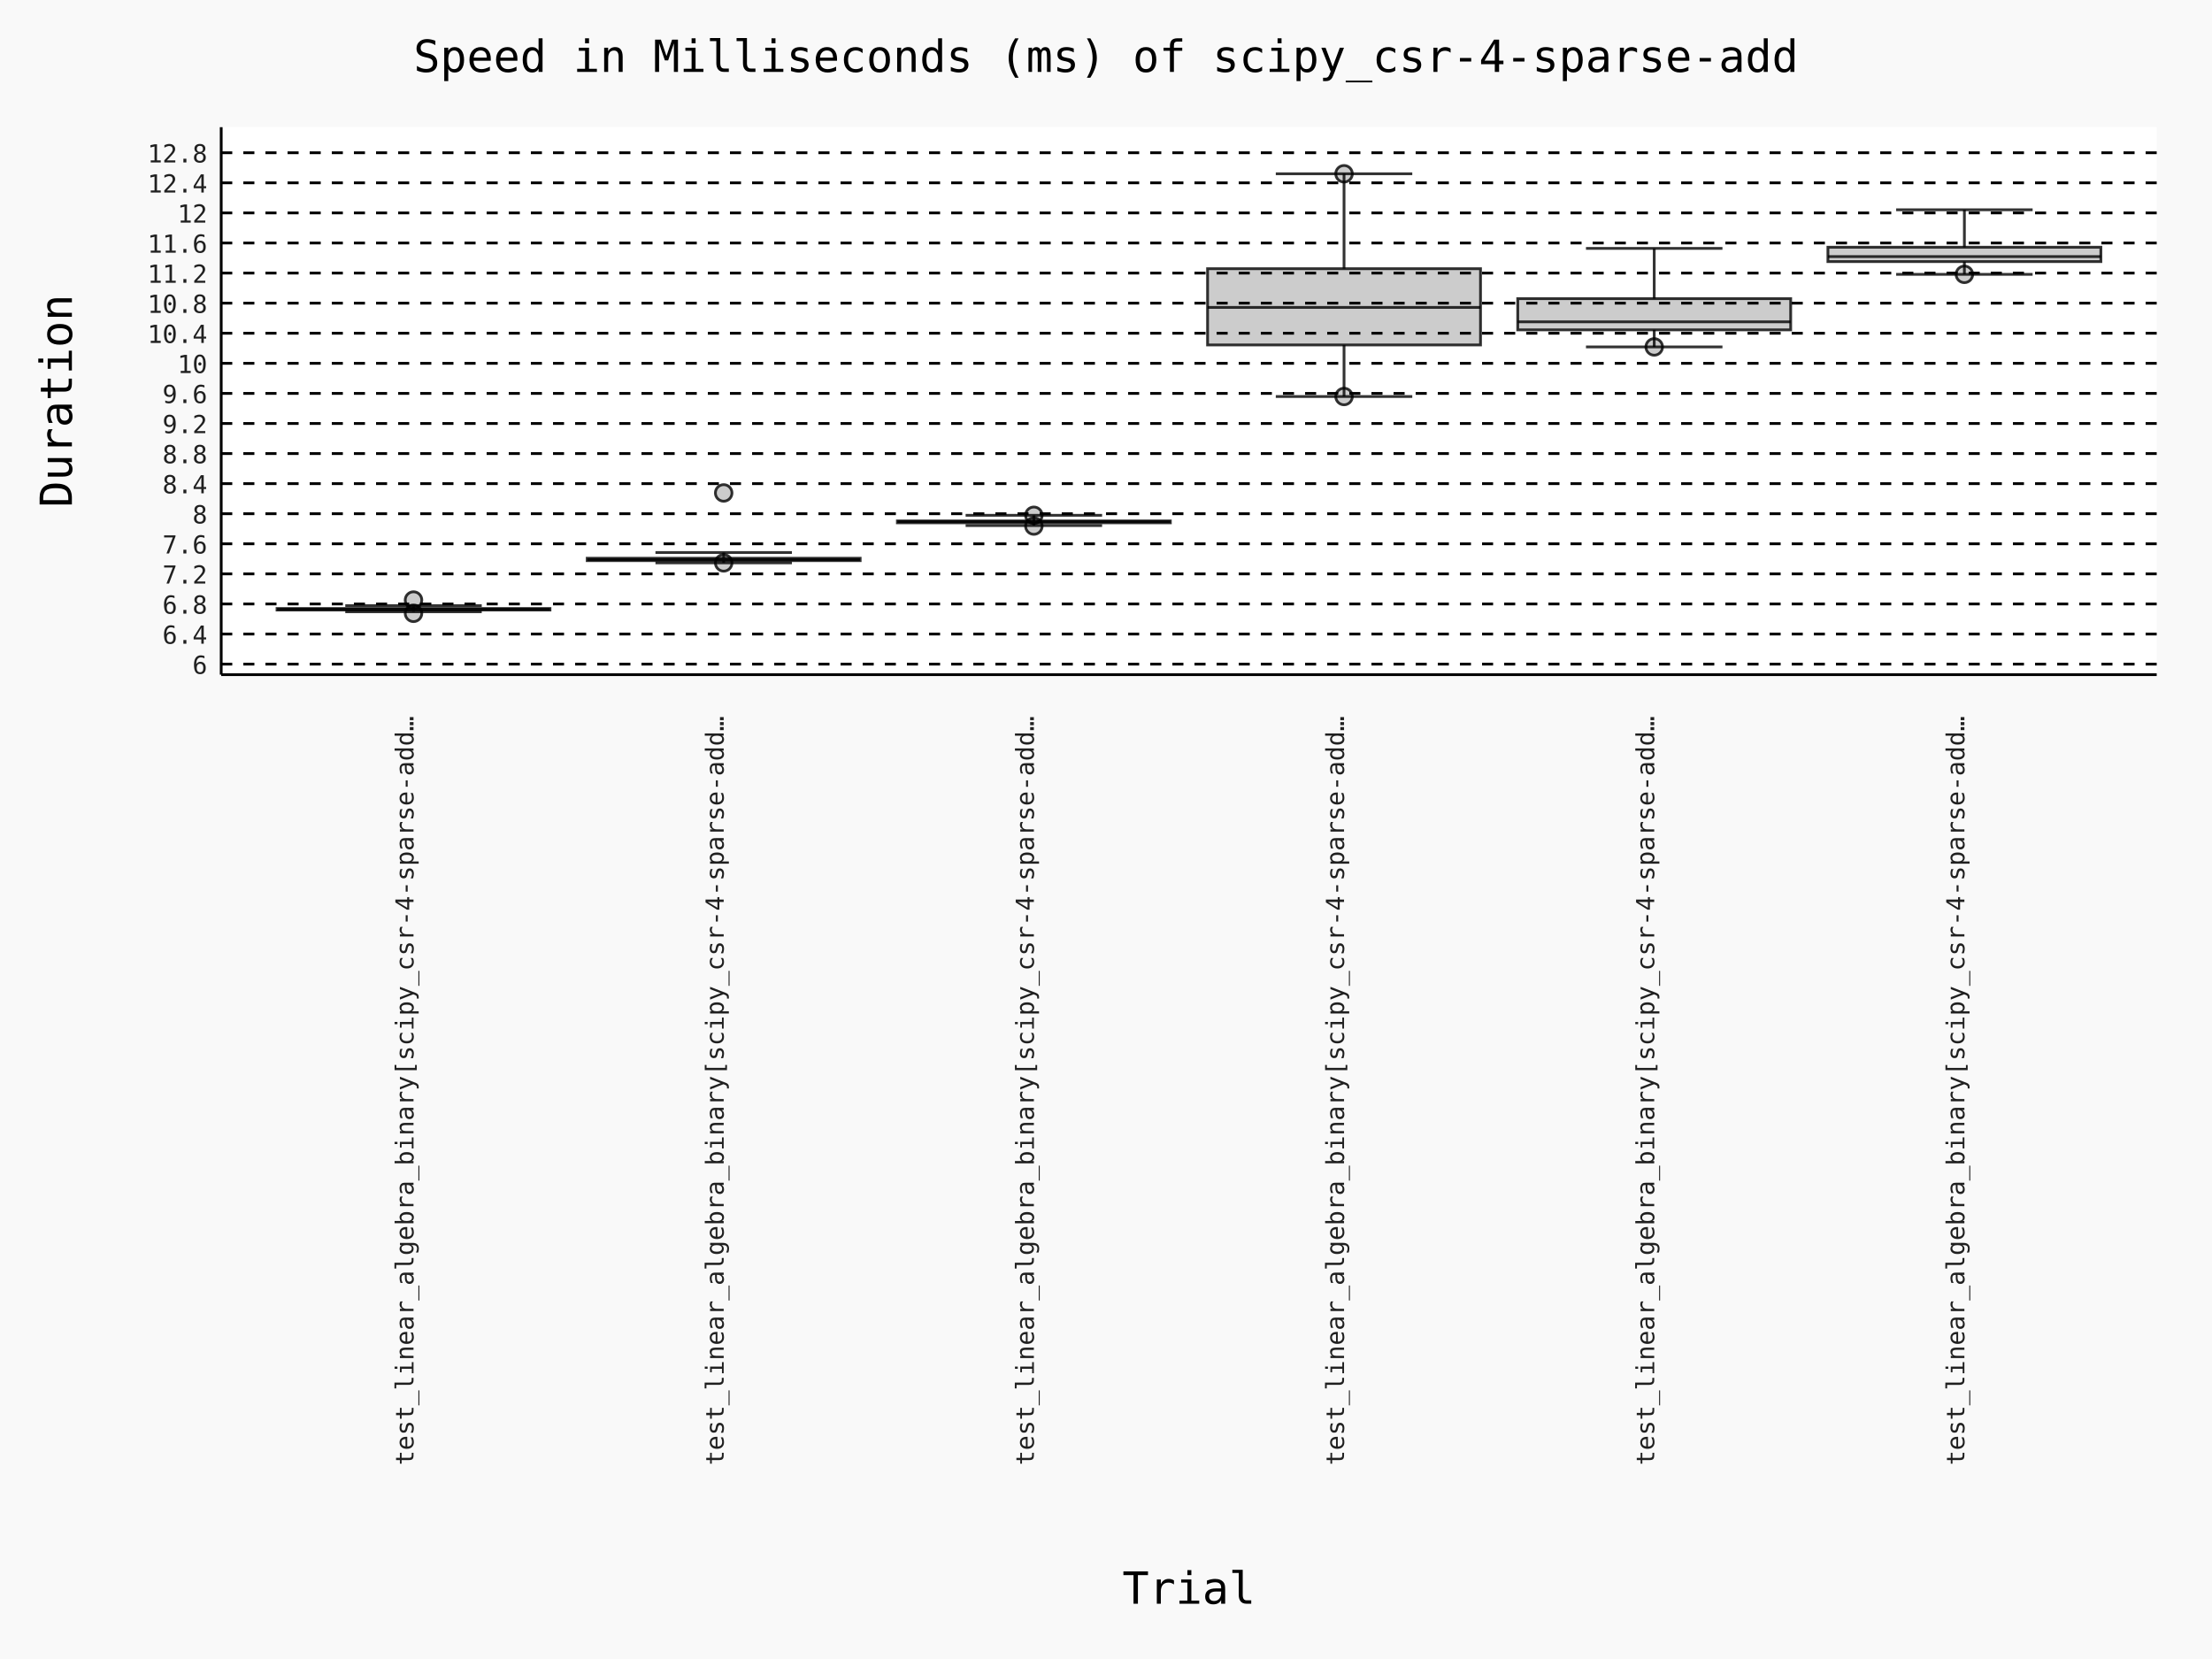
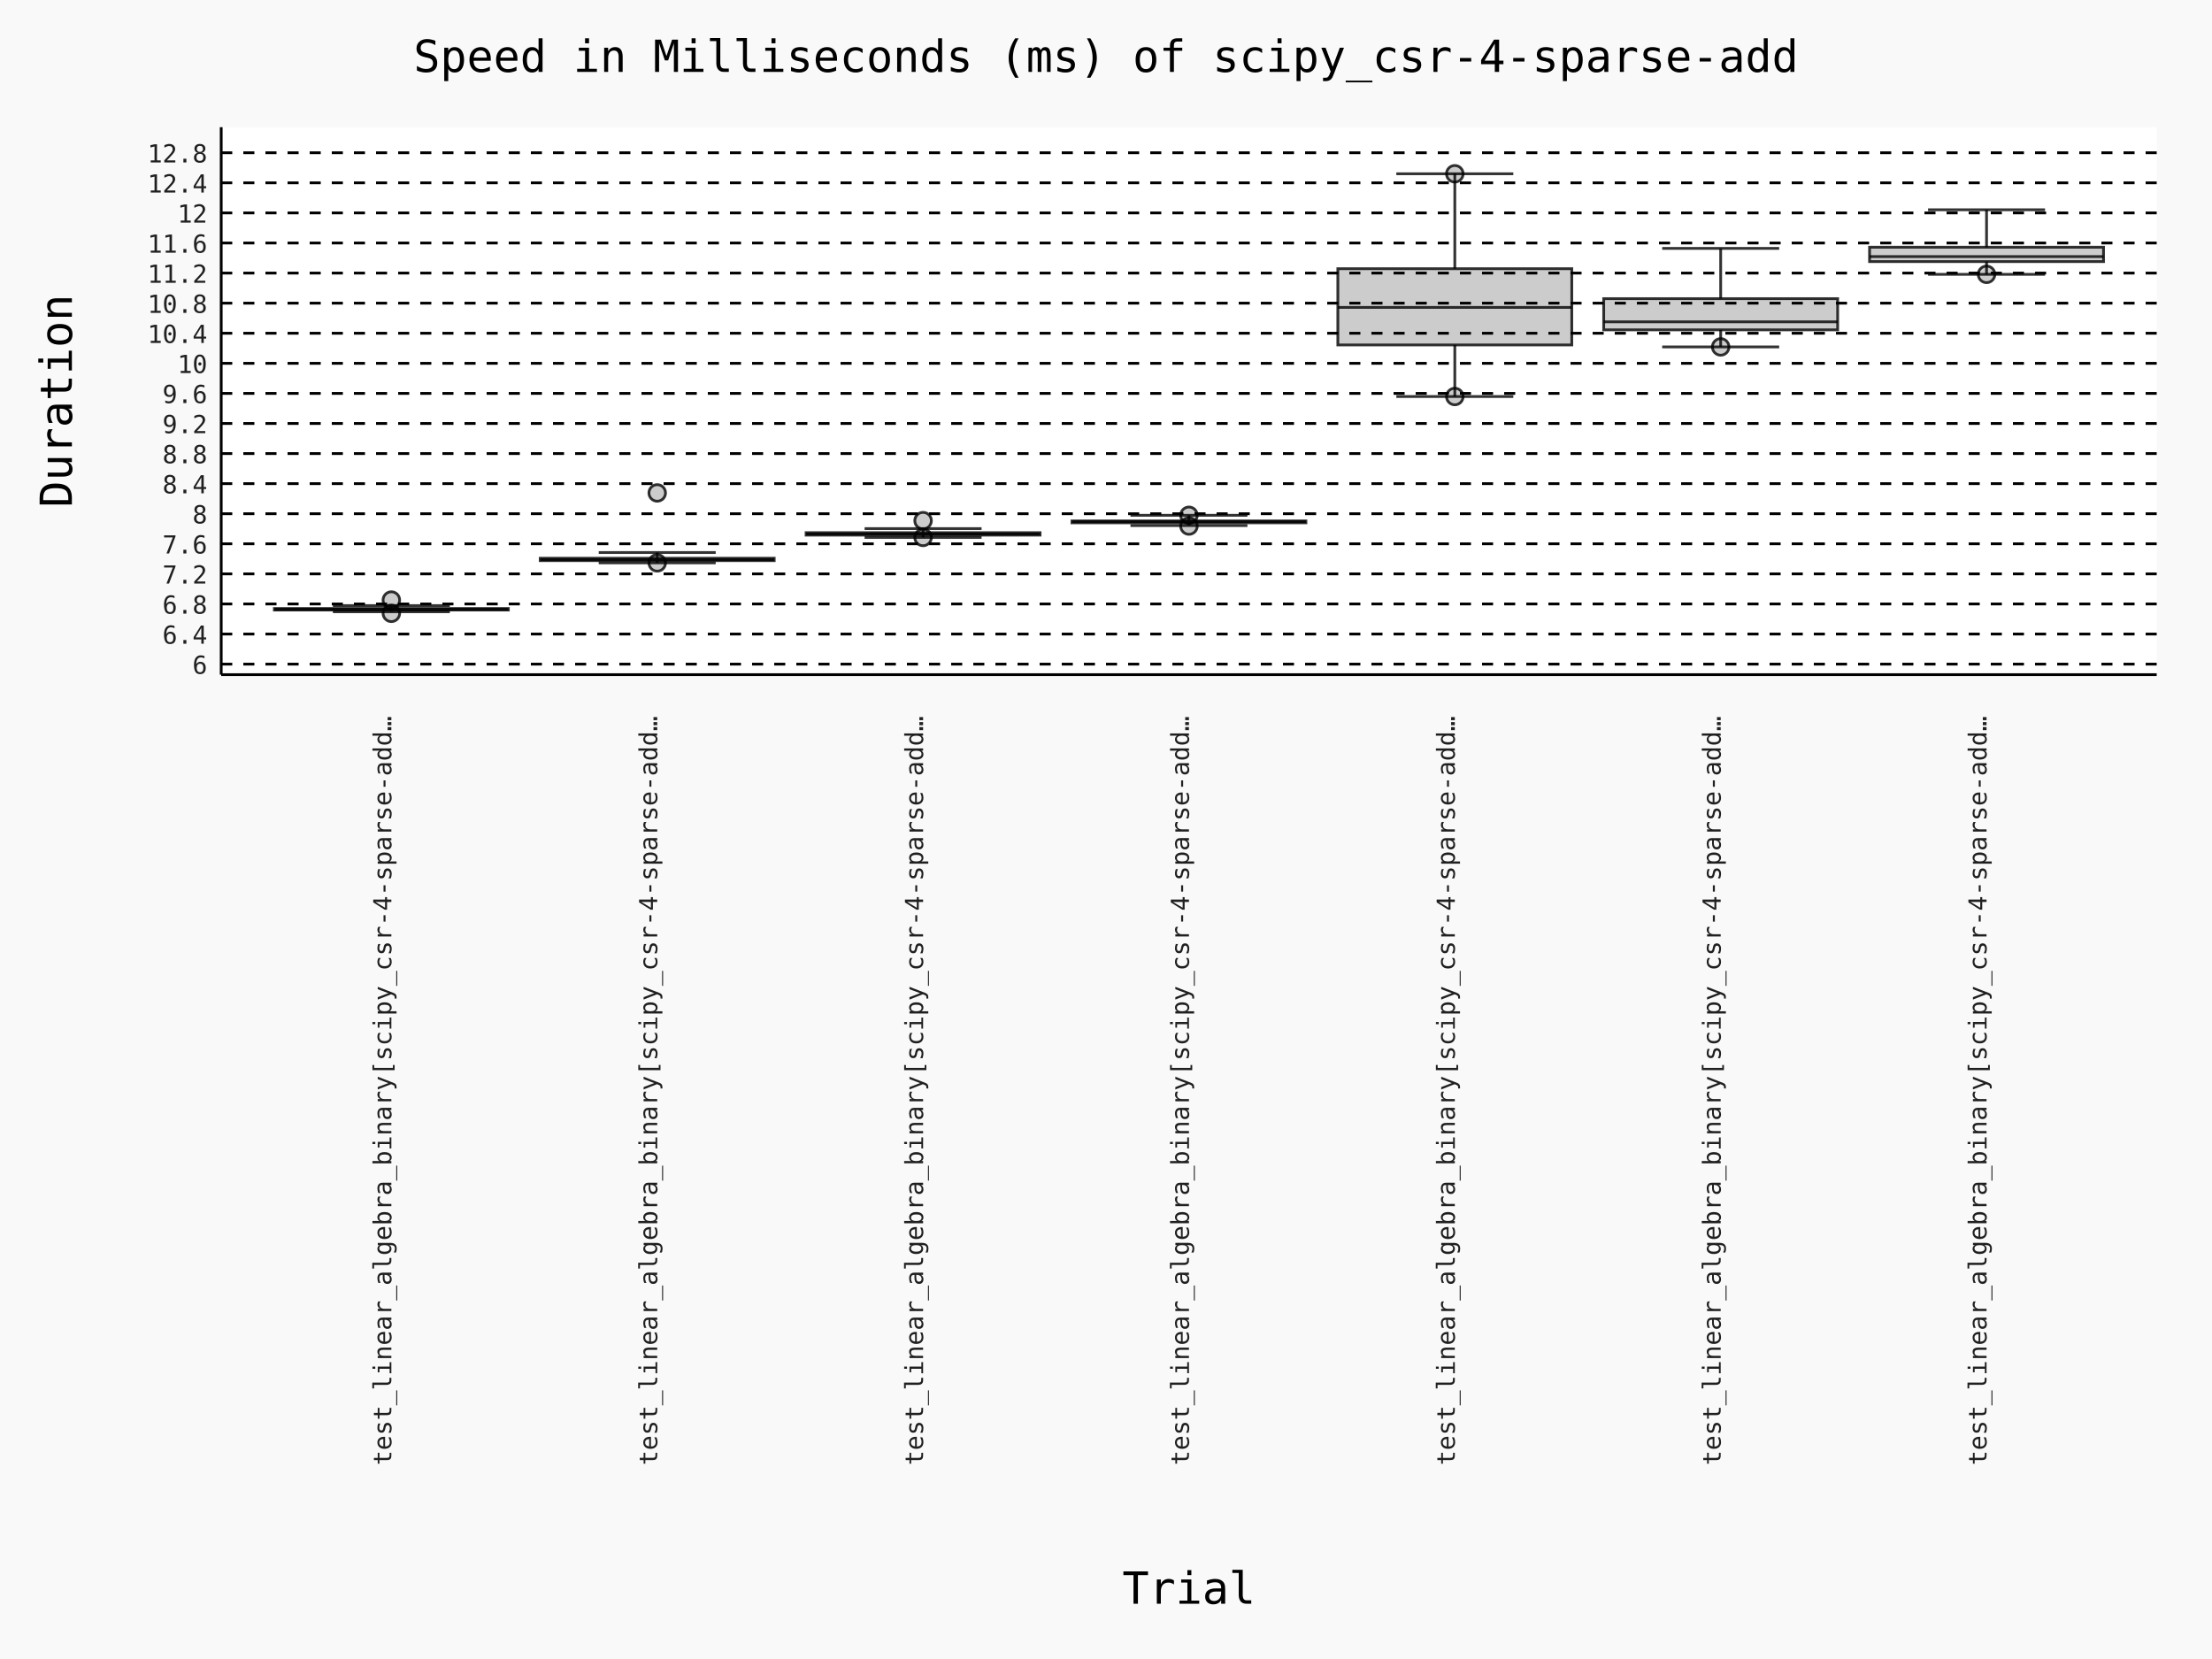
- <svg xmlns="http://www.w3.org/2000/svg" id="chart-46a3e289-b3c2-4d91-8b27-6cdac605e0e9" class="pygal-chart" viewBox="0 0 800 600">
+ <svg xmlns="http://www.w3.org/2000/svg" id="chart-4a79a6f3-2145-4760-8a5a-4d62ba31e090" class="pygal-chart" viewBox="0 0 800 600">
  <defs>
-     <style type="text/css">#chart-46a3e289-b3c2-4d91-8b27-6cdac605e0e9{-webkit-user-select:none;-webkit-font-smoothing:antialiased;font-family:Consolas,"Deja Vu Sans Mono","Bitstream Vera Sans Mono","Courier New",monospace}#chart-46a3e289-b3c2-4d91-8b27-6cdac605e0e9 .title{font-family:Consolas,"Deja Vu Sans Mono","Bitstream Vera Sans Mono","Courier New",monospace;font-size:16px}#chart-46a3e289-b3c2-4d91-8b27-6cdac605e0e9 .legends .legend text{font-family:Consolas,"Deja Vu Sans Mono","Bitstream Vera Sans Mono","Courier New",monospace;font-size:14px}#chart-46a3e289-b3c2-4d91-8b27-6cdac605e0e9 .axis text{font-family:Consolas,"Deja Vu Sans Mono","Bitstream Vera Sans Mono","Courier New",monospace;font-size:10px}#chart-46a3e289-b3c2-4d91-8b27-6cdac605e0e9 .axis text.major{font-family:Consolas,"Deja Vu Sans Mono","Bitstream Vera Sans Mono","Courier New",monospace;font-size:10px}#chart-46a3e289-b3c2-4d91-8b27-6cdac605e0e9 .text-overlay text.value{font-family:Consolas,"Deja Vu Sans Mono","Bitstream Vera Sans Mono","Courier New",monospace;font-size:16px}#chart-46a3e289-b3c2-4d91-8b27-6cdac605e0e9 .text-overlay text.label{font-family:Consolas,"Deja Vu Sans Mono","Bitstream Vera Sans Mono","Courier New",monospace;font-size:10px}#chart-46a3e289-b3c2-4d91-8b27-6cdac605e0e9 .tooltip{font-family:Consolas,"Deja Vu Sans Mono","Bitstream Vera Sans Mono","Courier New",monospace;font-size:14px}#chart-46a3e289-b3c2-4d91-8b27-6cdac605e0e9 text.no_data{font-family:Consolas,"Deja Vu Sans Mono","Bitstream Vera Sans Mono","Courier New",monospace;font-size:64px}
- #chart-46a3e289-b3c2-4d91-8b27-6cdac605e0e9{background-color:rgba(249,249,249,1)}#chart-46a3e289-b3c2-4d91-8b27-6cdac605e0e9 path,#chart-46a3e289-b3c2-4d91-8b27-6cdac605e0e9 line,#chart-46a3e289-b3c2-4d91-8b27-6cdac605e0e9 rect,#chart-46a3e289-b3c2-4d91-8b27-6cdac605e0e9 circle{-webkit-transition:150ms;-moz-transition:150ms;transition:150ms}#chart-46a3e289-b3c2-4d91-8b27-6cdac605e0e9 .graph &gt; .background{fill:rgba(249,249,249,1)}#chart-46a3e289-b3c2-4d91-8b27-6cdac605e0e9 .plot &gt; .background{fill:rgba(255,255,255,1)}#chart-46a3e289-b3c2-4d91-8b27-6cdac605e0e9 .graph{fill:rgba(0,0,0,.87)}#chart-46a3e289-b3c2-4d91-8b27-6cdac605e0e9 text.no_data{fill:rgba(0,0,0,1)}#chart-46a3e289-b3c2-4d91-8b27-6cdac605e0e9 .title{fill:rgba(0,0,0,1)}#chart-46a3e289-b3c2-4d91-8b27-6cdac605e0e9 .legends .legend text{fill:rgba(0,0,0,.87)}#chart-46a3e289-b3c2-4d91-8b27-6cdac605e0e9 .legends .legend:hover text{fill:rgba(0,0,0,1)}#chart-46a3e289-b3c2-4d91-8b27-6cdac605e0e9 .axis .line{stroke:rgba(0,0,0,1)}#chart-46a3e289-b3c2-4d91-8b27-6cdac605e0e9 .axis .guide.line{stroke:rgba(0,0,0,.54)}#chart-46a3e289-b3c2-4d91-8b27-6cdac605e0e9 .axis .major.line{stroke:rgba(0,0,0,.87)}#chart-46a3e289-b3c2-4d91-8b27-6cdac605e0e9 .axis text.major{fill:rgba(0,0,0,1)}#chart-46a3e289-b3c2-4d91-8b27-6cdac605e0e9 .axis.y .guides:hover .guide.line,#chart-46a3e289-b3c2-4d91-8b27-6cdac605e0e9 .line-graph .axis.x .guides:hover .guide.line,#chart-46a3e289-b3c2-4d91-8b27-6cdac605e0e9 .stackedline-graph .axis.x .guides:hover .guide.line,#chart-46a3e289-b3c2-4d91-8b27-6cdac605e0e9 .xy-graph .axis.x .guides:hover .guide.line{stroke:rgba(0,0,0,1)}#chart-46a3e289-b3c2-4d91-8b27-6cdac605e0e9 .axis .guides:hover text{fill:rgba(0,0,0,1)}#chart-46a3e289-b3c2-4d91-8b27-6cdac605e0e9 .reactive{fill-opacity:.7;stroke-opacity:.8;stroke-width:1}#chart-46a3e289-b3c2-4d91-8b27-6cdac605e0e9 .ci{stroke:rgba(0,0,0,.87)}#chart-46a3e289-b3c2-4d91-8b27-6cdac605e0e9 .reactive.active,#chart-46a3e289-b3c2-4d91-8b27-6cdac605e0e9 .active .reactive{fill-opacity:.8;stroke-opacity:.9;stroke-width:4}#chart-46a3e289-b3c2-4d91-8b27-6cdac605e0e9 .ci .reactive.active{stroke-width:1.5}#chart-46a3e289-b3c2-4d91-8b27-6cdac605e0e9 .series text{fill:rgba(0,0,0,1)}#chart-46a3e289-b3c2-4d91-8b27-6cdac605e0e9 .tooltip rect{fill:rgba(255,255,255,1);stroke:rgba(0,0,0,1);-webkit-transition:opacity 150ms;-moz-transition:opacity 150ms;transition:opacity 150ms}#chart-46a3e289-b3c2-4d91-8b27-6cdac605e0e9 .tooltip .label{fill:rgba(0,0,0,.87)}#chart-46a3e289-b3c2-4d91-8b27-6cdac605e0e9 .tooltip .label{fill:rgba(0,0,0,.87)}#chart-46a3e289-b3c2-4d91-8b27-6cdac605e0e9 .tooltip .legend{font-size:.8em;fill:rgba(0,0,0,.54)}#chart-46a3e289-b3c2-4d91-8b27-6cdac605e0e9 .tooltip .x_label{font-size:.6em;fill:rgba(0,0,0,1)}#chart-46a3e289-b3c2-4d91-8b27-6cdac605e0e9 .tooltip .xlink{font-size:.5em;text-decoration:underline}#chart-46a3e289-b3c2-4d91-8b27-6cdac605e0e9 .tooltip .value{font-size:1.5em}#chart-46a3e289-b3c2-4d91-8b27-6cdac605e0e9 .bound{font-size:.5em}#chart-46a3e289-b3c2-4d91-8b27-6cdac605e0e9 .max-value{font-size:.75em;fill:rgba(0,0,0,.54)}#chart-46a3e289-b3c2-4d91-8b27-6cdac605e0e9 .map-element{fill:rgba(255,255,255,1);stroke:rgba(0,0,0,.54) !important}#chart-46a3e289-b3c2-4d91-8b27-6cdac605e0e9 .map-element .reactive{fill-opacity:inherit;stroke-opacity:inherit}#chart-46a3e289-b3c2-4d91-8b27-6cdac605e0e9 .color-0,#chart-46a3e289-b3c2-4d91-8b27-6cdac605e0e9 .color-0 a:visited{stroke:#000000;fill:#000000}#chart-46a3e289-b3c2-4d91-8b27-6cdac605e0e9 .color-1,#chart-46a3e289-b3c2-4d91-8b27-6cdac605e0e9 .color-1 a:visited{stroke:#000000;fill:#000000}#chart-46a3e289-b3c2-4d91-8b27-6cdac605e0e9 .color-2,#chart-46a3e289-b3c2-4d91-8b27-6cdac605e0e9 .color-2 a:visited{stroke:#000000;fill:#000000}#chart-46a3e289-b3c2-4d91-8b27-6cdac605e0e9 .color-3,#chart-46a3e289-b3c2-4d91-8b27-6cdac605e0e9 .color-3 a:visited{stroke:#000000;fill:#000000}#chart-46a3e289-b3c2-4d91-8b27-6cdac605e0e9 .color-4,#chart-46a3e289-b3c2-4d91-8b27-6cdac605e0e9 .color-4 a:visited{stroke:#000000;fill:#000000}#chart-46a3e289-b3c2-4d91-8b27-6cdac605e0e9 .color-5,#chart-46a3e289-b3c2-4d91-8b27-6cdac605e0e9 .color-5 a:visited{stroke:#000000;fill:#000000}#chart-46a3e289-b3c2-4d91-8b27-6cdac605e0e9 .text-overlay .color-0 text{fill:white}#chart-46a3e289-b3c2-4d91-8b27-6cdac605e0e9 .text-overlay .color-1 text{fill:white}#chart-46a3e289-b3c2-4d91-8b27-6cdac605e0e9 .text-overlay .color-2 text{fill:white}#chart-46a3e289-b3c2-4d91-8b27-6cdac605e0e9 .text-overlay .color-3 text{fill:white}#chart-46a3e289-b3c2-4d91-8b27-6cdac605e0e9 .text-overlay .color-4 text{fill:white}#chart-46a3e289-b3c2-4d91-8b27-6cdac605e0e9 .text-overlay .color-5 text{fill:white}
- #chart-46a3e289-b3c2-4d91-8b27-6cdac605e0e9 text.no_data{text-anchor:middle}#chart-46a3e289-b3c2-4d91-8b27-6cdac605e0e9 .guide.line{fill:none}#chart-46a3e289-b3c2-4d91-8b27-6cdac605e0e9 .centered{text-anchor:middle}#chart-46a3e289-b3c2-4d91-8b27-6cdac605e0e9 .title{text-anchor:middle}#chart-46a3e289-b3c2-4d91-8b27-6cdac605e0e9 .legends .legend text{fill-opacity:1}#chart-46a3e289-b3c2-4d91-8b27-6cdac605e0e9 .axis.x text{text-anchor:middle}#chart-46a3e289-b3c2-4d91-8b27-6cdac605e0e9 .axis.x:not(.web) text[transform]{text-anchor:start}#chart-46a3e289-b3c2-4d91-8b27-6cdac605e0e9 .axis.x:not(.web) text[transform].backwards{text-anchor:end}#chart-46a3e289-b3c2-4d91-8b27-6cdac605e0e9 .axis.y text{text-anchor:end}#chart-46a3e289-b3c2-4d91-8b27-6cdac605e0e9 .axis.y text[transform].backwards{text-anchor:start}#chart-46a3e289-b3c2-4d91-8b27-6cdac605e0e9 .axis.y2 text{text-anchor:start}#chart-46a3e289-b3c2-4d91-8b27-6cdac605e0e9 .axis.y2 text[transform].backwards{text-anchor:end}#chart-46a3e289-b3c2-4d91-8b27-6cdac605e0e9 .axis .guide.line{stroke-dasharray:4,4;stroke:black}#chart-46a3e289-b3c2-4d91-8b27-6cdac605e0e9 .axis .major.guide.line{stroke-dasharray:6,6;stroke:black}#chart-46a3e289-b3c2-4d91-8b27-6cdac605e0e9 .horizontal .axis.y .guide.line,#chart-46a3e289-b3c2-4d91-8b27-6cdac605e0e9 .horizontal .axis.y2 .guide.line,#chart-46a3e289-b3c2-4d91-8b27-6cdac605e0e9 .vertical .axis.x .guide.line{opacity:0}#chart-46a3e289-b3c2-4d91-8b27-6cdac605e0e9 .horizontal .axis.always_show .guide.line,#chart-46a3e289-b3c2-4d91-8b27-6cdac605e0e9 .vertical .axis.always_show .guide.line{opacity:1 !important}#chart-46a3e289-b3c2-4d91-8b27-6cdac605e0e9 .axis.y .guides:hover .guide.line,#chart-46a3e289-b3c2-4d91-8b27-6cdac605e0e9 .axis.y2 .guides:hover .guide.line,#chart-46a3e289-b3c2-4d91-8b27-6cdac605e0e9 .axis.x .guides:hover .guide.line{opacity:1}#chart-46a3e289-b3c2-4d91-8b27-6cdac605e0e9 .axis .guides:hover text{opacity:1}#chart-46a3e289-b3c2-4d91-8b27-6cdac605e0e9 .nofill{fill:none}#chart-46a3e289-b3c2-4d91-8b27-6cdac605e0e9 .subtle-fill{fill-opacity:.2}#chart-46a3e289-b3c2-4d91-8b27-6cdac605e0e9 .dot{stroke-width:1px;fill-opacity:1;stroke-opacity:1}#chart-46a3e289-b3c2-4d91-8b27-6cdac605e0e9 .dot.active{stroke-width:5px}#chart-46a3e289-b3c2-4d91-8b27-6cdac605e0e9 .dot.negative{fill:transparent}#chart-46a3e289-b3c2-4d91-8b27-6cdac605e0e9 text,#chart-46a3e289-b3c2-4d91-8b27-6cdac605e0e9 tspan{stroke:none !important}#chart-46a3e289-b3c2-4d91-8b27-6cdac605e0e9 .series text.active{opacity:1}#chart-46a3e289-b3c2-4d91-8b27-6cdac605e0e9 .tooltip rect{fill-opacity:.95;stroke-width:.5}#chart-46a3e289-b3c2-4d91-8b27-6cdac605e0e9 .tooltip text{fill-opacity:1}#chart-46a3e289-b3c2-4d91-8b27-6cdac605e0e9 .showable{visibility:hidden}#chart-46a3e289-b3c2-4d91-8b27-6cdac605e0e9 .showable.shown{visibility:visible}#chart-46a3e289-b3c2-4d91-8b27-6cdac605e0e9 .gauge-background{fill:rgba(229,229,229,1);stroke:none}#chart-46a3e289-b3c2-4d91-8b27-6cdac605e0e9 .bg-lines{stroke:rgba(249,249,249,1);stroke-width:2px}
+     <style type="text/css">#chart-4a79a6f3-2145-4760-8a5a-4d62ba31e090{-webkit-user-select:none;-webkit-font-smoothing:antialiased;font-family:Consolas,"Deja Vu Sans Mono","Bitstream Vera Sans Mono","Courier New",monospace}#chart-4a79a6f3-2145-4760-8a5a-4d62ba31e090 .title{font-family:Consolas,"Deja Vu Sans Mono","Bitstream Vera Sans Mono","Courier New",monospace;font-size:16px}#chart-4a79a6f3-2145-4760-8a5a-4d62ba31e090 .legends .legend text{font-family:Consolas,"Deja Vu Sans Mono","Bitstream Vera Sans Mono","Courier New",monospace;font-size:14px}#chart-4a79a6f3-2145-4760-8a5a-4d62ba31e090 .axis text{font-family:Consolas,"Deja Vu Sans Mono","Bitstream Vera Sans Mono","Courier New",monospace;font-size:10px}#chart-4a79a6f3-2145-4760-8a5a-4d62ba31e090 .axis text.major{font-family:Consolas,"Deja Vu Sans Mono","Bitstream Vera Sans Mono","Courier New",monospace;font-size:10px}#chart-4a79a6f3-2145-4760-8a5a-4d62ba31e090 .text-overlay text.value{font-family:Consolas,"Deja Vu Sans Mono","Bitstream Vera Sans Mono","Courier New",monospace;font-size:16px}#chart-4a79a6f3-2145-4760-8a5a-4d62ba31e090 .text-overlay text.label{font-family:Consolas,"Deja Vu Sans Mono","Bitstream Vera Sans Mono","Courier New",monospace;font-size:10px}#chart-4a79a6f3-2145-4760-8a5a-4d62ba31e090 .tooltip{font-family:Consolas,"Deja Vu Sans Mono","Bitstream Vera Sans Mono","Courier New",monospace;font-size:14px}#chart-4a79a6f3-2145-4760-8a5a-4d62ba31e090 text.no_data{font-family:Consolas,"Deja Vu Sans Mono","Bitstream Vera Sans Mono","Courier New",monospace;font-size:64px}
+ #chart-4a79a6f3-2145-4760-8a5a-4d62ba31e090{background-color:rgba(249,249,249,1)}#chart-4a79a6f3-2145-4760-8a5a-4d62ba31e090 path,#chart-4a79a6f3-2145-4760-8a5a-4d62ba31e090 line,#chart-4a79a6f3-2145-4760-8a5a-4d62ba31e090 rect,#chart-4a79a6f3-2145-4760-8a5a-4d62ba31e090 circle{-webkit-transition:150ms;-moz-transition:150ms;transition:150ms}#chart-4a79a6f3-2145-4760-8a5a-4d62ba31e090 .graph &gt; .background{fill:rgba(249,249,249,1)}#chart-4a79a6f3-2145-4760-8a5a-4d62ba31e090 .plot &gt; .background{fill:rgba(255,255,255,1)}#chart-4a79a6f3-2145-4760-8a5a-4d62ba31e090 .graph{fill:rgba(0,0,0,.87)}#chart-4a79a6f3-2145-4760-8a5a-4d62ba31e090 text.no_data{fill:rgba(0,0,0,1)}#chart-4a79a6f3-2145-4760-8a5a-4d62ba31e090 .title{fill:rgba(0,0,0,1)}#chart-4a79a6f3-2145-4760-8a5a-4d62ba31e090 .legends .legend text{fill:rgba(0,0,0,.87)}#chart-4a79a6f3-2145-4760-8a5a-4d62ba31e090 .legends .legend:hover text{fill:rgba(0,0,0,1)}#chart-4a79a6f3-2145-4760-8a5a-4d62ba31e090 .axis .line{stroke:rgba(0,0,0,1)}#chart-4a79a6f3-2145-4760-8a5a-4d62ba31e090 .axis .guide.line{stroke:rgba(0,0,0,.54)}#chart-4a79a6f3-2145-4760-8a5a-4d62ba31e090 .axis .major.line{stroke:rgba(0,0,0,.87)}#chart-4a79a6f3-2145-4760-8a5a-4d62ba31e090 .axis text.major{fill:rgba(0,0,0,1)}#chart-4a79a6f3-2145-4760-8a5a-4d62ba31e090 .axis.y .guides:hover .guide.line,#chart-4a79a6f3-2145-4760-8a5a-4d62ba31e090 .line-graph .axis.x .guides:hover .guide.line,#chart-4a79a6f3-2145-4760-8a5a-4d62ba31e090 .stackedline-graph .axis.x .guides:hover .guide.line,#chart-4a79a6f3-2145-4760-8a5a-4d62ba31e090 .xy-graph .axis.x .guides:hover .guide.line{stroke:rgba(0,0,0,1)}#chart-4a79a6f3-2145-4760-8a5a-4d62ba31e090 .axis .guides:hover text{fill:rgba(0,0,0,1)}#chart-4a79a6f3-2145-4760-8a5a-4d62ba31e090 .reactive{fill-opacity:.7;stroke-opacity:.8;stroke-width:1}#chart-4a79a6f3-2145-4760-8a5a-4d62ba31e090 .ci{stroke:rgba(0,0,0,.87)}#chart-4a79a6f3-2145-4760-8a5a-4d62ba31e090 .reactive.active,#chart-4a79a6f3-2145-4760-8a5a-4d62ba31e090 .active .reactive{fill-opacity:.8;stroke-opacity:.9;stroke-width:4}#chart-4a79a6f3-2145-4760-8a5a-4d62ba31e090 .ci .reactive.active{stroke-width:1.5}#chart-4a79a6f3-2145-4760-8a5a-4d62ba31e090 .series text{fill:rgba(0,0,0,1)}#chart-4a79a6f3-2145-4760-8a5a-4d62ba31e090 .tooltip rect{fill:rgba(255,255,255,1);stroke:rgba(0,0,0,1);-webkit-transition:opacity 150ms;-moz-transition:opacity 150ms;transition:opacity 150ms}#chart-4a79a6f3-2145-4760-8a5a-4d62ba31e090 .tooltip .label{fill:rgba(0,0,0,.87)}#chart-4a79a6f3-2145-4760-8a5a-4d62ba31e090 .tooltip .label{fill:rgba(0,0,0,.87)}#chart-4a79a6f3-2145-4760-8a5a-4d62ba31e090 .tooltip .legend{font-size:.8em;fill:rgba(0,0,0,.54)}#chart-4a79a6f3-2145-4760-8a5a-4d62ba31e090 .tooltip .x_label{font-size:.6em;fill:rgba(0,0,0,1)}#chart-4a79a6f3-2145-4760-8a5a-4d62ba31e090 .tooltip .xlink{font-size:.5em;text-decoration:underline}#chart-4a79a6f3-2145-4760-8a5a-4d62ba31e090 .tooltip .value{font-size:1.5em}#chart-4a79a6f3-2145-4760-8a5a-4d62ba31e090 .bound{font-size:.5em}#chart-4a79a6f3-2145-4760-8a5a-4d62ba31e090 .max-value{font-size:.75em;fill:rgba(0,0,0,.54)}#chart-4a79a6f3-2145-4760-8a5a-4d62ba31e090 .map-element{fill:rgba(255,255,255,1);stroke:rgba(0,0,0,.54) !important}#chart-4a79a6f3-2145-4760-8a5a-4d62ba31e090 .map-element .reactive{fill-opacity:inherit;stroke-opacity:inherit}#chart-4a79a6f3-2145-4760-8a5a-4d62ba31e090 .color-0,#chart-4a79a6f3-2145-4760-8a5a-4d62ba31e090 .color-0 a:visited{stroke:#000000;fill:#000000}#chart-4a79a6f3-2145-4760-8a5a-4d62ba31e090 .color-1,#chart-4a79a6f3-2145-4760-8a5a-4d62ba31e090 .color-1 a:visited{stroke:#000000;fill:#000000}#chart-4a79a6f3-2145-4760-8a5a-4d62ba31e090 .color-2,#chart-4a79a6f3-2145-4760-8a5a-4d62ba31e090 .color-2 a:visited{stroke:#000000;fill:#000000}#chart-4a79a6f3-2145-4760-8a5a-4d62ba31e090 .color-3,#chart-4a79a6f3-2145-4760-8a5a-4d62ba31e090 .color-3 a:visited{stroke:#000000;fill:#000000}#chart-4a79a6f3-2145-4760-8a5a-4d62ba31e090 .color-4,#chart-4a79a6f3-2145-4760-8a5a-4d62ba31e090 .color-4 a:visited{stroke:#000000;fill:#000000}#chart-4a79a6f3-2145-4760-8a5a-4d62ba31e090 .color-5,#chart-4a79a6f3-2145-4760-8a5a-4d62ba31e090 .color-5 a:visited{stroke:#000000;fill:#000000}#chart-4a79a6f3-2145-4760-8a5a-4d62ba31e090 .color-6,#chart-4a79a6f3-2145-4760-8a5a-4d62ba31e090 .color-6 a:visited{stroke:#000000;fill:#000000}#chart-4a79a6f3-2145-4760-8a5a-4d62ba31e090 .text-overlay .color-0 text{fill:white}#chart-4a79a6f3-2145-4760-8a5a-4d62ba31e090 .text-overlay .color-1 text{fill:white}#chart-4a79a6f3-2145-4760-8a5a-4d62ba31e090 .text-overlay .color-2 text{fill:white}#chart-4a79a6f3-2145-4760-8a5a-4d62ba31e090 .text-overlay .color-3 text{fill:white}#chart-4a79a6f3-2145-4760-8a5a-4d62ba31e090 .text-overlay .color-4 text{fill:white}#chart-4a79a6f3-2145-4760-8a5a-4d62ba31e090 .text-overlay .color-5 text{fill:white}#chart-4a79a6f3-2145-4760-8a5a-4d62ba31e090 .text-overlay .color-6 text{fill:white}
+ #chart-4a79a6f3-2145-4760-8a5a-4d62ba31e090 text.no_data{text-anchor:middle}#chart-4a79a6f3-2145-4760-8a5a-4d62ba31e090 .guide.line{fill:none}#chart-4a79a6f3-2145-4760-8a5a-4d62ba31e090 .centered{text-anchor:middle}#chart-4a79a6f3-2145-4760-8a5a-4d62ba31e090 .title{text-anchor:middle}#chart-4a79a6f3-2145-4760-8a5a-4d62ba31e090 .legends .legend text{fill-opacity:1}#chart-4a79a6f3-2145-4760-8a5a-4d62ba31e090 .axis.x text{text-anchor:middle}#chart-4a79a6f3-2145-4760-8a5a-4d62ba31e090 .axis.x:not(.web) text[transform]{text-anchor:start}#chart-4a79a6f3-2145-4760-8a5a-4d62ba31e090 .axis.x:not(.web) text[transform].backwards{text-anchor:end}#chart-4a79a6f3-2145-4760-8a5a-4d62ba31e090 .axis.y text{text-anchor:end}#chart-4a79a6f3-2145-4760-8a5a-4d62ba31e090 .axis.y text[transform].backwards{text-anchor:start}#chart-4a79a6f3-2145-4760-8a5a-4d62ba31e090 .axis.y2 text{text-anchor:start}#chart-4a79a6f3-2145-4760-8a5a-4d62ba31e090 .axis.y2 text[transform].backwards{text-anchor:end}#chart-4a79a6f3-2145-4760-8a5a-4d62ba31e090 .axis .guide.line{stroke-dasharray:4,4;stroke:black}#chart-4a79a6f3-2145-4760-8a5a-4d62ba31e090 .axis .major.guide.line{stroke-dasharray:6,6;stroke:black}#chart-4a79a6f3-2145-4760-8a5a-4d62ba31e090 .horizontal .axis.y .guide.line,#chart-4a79a6f3-2145-4760-8a5a-4d62ba31e090 .horizontal .axis.y2 .guide.line,#chart-4a79a6f3-2145-4760-8a5a-4d62ba31e090 .vertical .axis.x .guide.line{opacity:0}#chart-4a79a6f3-2145-4760-8a5a-4d62ba31e090 .horizontal .axis.always_show .guide.line,#chart-4a79a6f3-2145-4760-8a5a-4d62ba31e090 .vertical .axis.always_show .guide.line{opacity:1 !important}#chart-4a79a6f3-2145-4760-8a5a-4d62ba31e090 .axis.y .guides:hover .guide.line,#chart-4a79a6f3-2145-4760-8a5a-4d62ba31e090 .axis.y2 .guides:hover .guide.line,#chart-4a79a6f3-2145-4760-8a5a-4d62ba31e090 .axis.x .guides:hover .guide.line{opacity:1}#chart-4a79a6f3-2145-4760-8a5a-4d62ba31e090 .axis .guides:hover text{opacity:1}#chart-4a79a6f3-2145-4760-8a5a-4d62ba31e090 .nofill{fill:none}#chart-4a79a6f3-2145-4760-8a5a-4d62ba31e090 .subtle-fill{fill-opacity:.2}#chart-4a79a6f3-2145-4760-8a5a-4d62ba31e090 .dot{stroke-width:1px;fill-opacity:1;stroke-opacity:1}#chart-4a79a6f3-2145-4760-8a5a-4d62ba31e090 .dot.active{stroke-width:5px}#chart-4a79a6f3-2145-4760-8a5a-4d62ba31e090 .dot.negative{fill:transparent}#chart-4a79a6f3-2145-4760-8a5a-4d62ba31e090 text,#chart-4a79a6f3-2145-4760-8a5a-4d62ba31e090 tspan{stroke:none !important}#chart-4a79a6f3-2145-4760-8a5a-4d62ba31e090 .series text.active{opacity:1}#chart-4a79a6f3-2145-4760-8a5a-4d62ba31e090 .tooltip rect{fill-opacity:.95;stroke-width:.5}#chart-4a79a6f3-2145-4760-8a5a-4d62ba31e090 .tooltip text{fill-opacity:1}#chart-4a79a6f3-2145-4760-8a5a-4d62ba31e090 .showable{visibility:hidden}#chart-4a79a6f3-2145-4760-8a5a-4d62ba31e090 .showable.shown{visibility:visible}#chart-4a79a6f3-2145-4760-8a5a-4d62ba31e090 .gauge-background{fill:rgba(229,229,229,1);stroke:none}#chart-4a79a6f3-2145-4760-8a5a-4d62ba31e090 .bg-lines{stroke:rgba(249,249,249,1);stroke-width:2px}
.tooltip .value{font-size:1em !important}.axis text{font-size:9px !important}</style>
  </defs>
  <g class="graph custombox-graph vertical">
    <rect x="0" y="0" width="800" height="600" class="background" />
    <g transform="translate(80, 46)" class="plot">
      <rect x="0" y="0" width="700.0" height="198.0" class="background" />
      <g class="axis y always_show">
        <path d="M0 198 h700" class="line" />
        <g class="guides">
          <path d="M0 194.192 h700" class="guide line" />
          <text x="-5" y="197.692" class="">6</text>
        </g>
        <g class="guides">
          <path d="M0 183.313 h700" class="guide line" />
          <text x="-5" y="186.813" class="">6.4</text>
        </g>
        <g class="guides">
          <path d="M0 172.434 h700" class="guide line" />
          <text x="-5" y="175.934" class="">6.8</text>
        </g>
        <g class="guides">
          <path d="M0 161.555 h700" class="guide line" />
          <text x="-5" y="165.055" class="">7.2</text>
        </g>
        <g class="guides">
          <path d="M0 150.676 h700" class="guide line" />
          <text x="-5" y="154.176" class="">7.6</text>
        </g>
        <g class="guides">
          <path d="M0 139.797 h700" class="guide line" />
          <text x="-5" y="143.297" class="">8</text>
        </g>
        <g class="guides">
          <path d="M0 128.918 h700" class="guide line" />
          <text x="-5" y="132.418" class="">8.4</text>
        </g>
        <g class="guides">
          <path d="M0 118.038 h700" class="guide line" />
          <text x="-5" y="121.538" class="">8.8</text>
        </g>
        <g class="guides">
          <path d="M0 107.159 h700" class="guide line" />
          <text x="-5" y="110.659" class="">9.2</text>
        </g>
        <g class="guides">
          <path d="M0 96.28 h700" class="guide line" />
          <text x="-5" y="99.78" class="">9.6</text>
        </g>
        <g class="guides">
          <path d="M0 85.401 h700" class="guide line" />
          <text x="-5" y="88.901" class="">10</text>
        </g>
        <g class="guides">
          <path d="M0 74.522 h700" class="guide line" />
          <text x="-5" y="78.022" class="">10.4</text>
        </g>
        <g class="guides">
          <path d="M0 63.643 h700" class="guide line" />
          <text x="-5" y="67.143" class="">10.8</text>
        </g>
        <g class="guides">
          <path d="M0 52.764 h700" class="guide line" />
          <text x="-5" y="56.264" class="">11.2</text>
        </g>
        <g class="guides">
          <path d="M0 41.885 h700" class="guide line" />
          <text x="-5" y="45.385" class="">11.6</text>
        </g>
        <g class="guides">
          <path d="M0 31.005 h700" class="guide line" />
          <text x="-5" y="34.505" class="">12</text>
        </g>
        <g class="guides">
          <path d="M0 20.126 h700" class="guide line" />
          <text x="-5" y="23.626" class="">12.4</text>
        </g>
        <g class="guides">
          <path d="M0 9.247 h700" class="guide line" />
          <text x="-5" y="12.747" class="">12.8</text>
        </g>
      </g>
      <g class="axis x">
        <path d="M0 0 v198" class="line" />
        <g class="guides">
-           <path d="M69.551 0 v198" class="guide line" />
-           <text x="69.551" y="213.0" class="backwards" transform="rotate(270 69.55128 213)">test_linear_algebra_binary[scipy_csr-4-sparse-add…</text>
-         </g>
-         <g class="guides">
-           <path d="M181.731 0 v198" class="guide line" />
-           <text x="181.731" y="213.0" class="backwards" transform="rotate(270 181.7308 213)">test_linear_algebra_binary[scipy_csr-4-sparse-add…</text>
-         </g>
-         <g class="guides">
-           <path d="M293.91 0 v198" class="guide line" />
-           <text x="293.91" y="213.0" class="backwards" transform="rotate(270 293.9103 213)">test_linear_algebra_binary[scipy_csr-4-sparse-add…</text>
-         </g>
-         <g class="guides">
-           <path d="M406.09 0 v198" class="guide line" />
-           <text x="406.09" y="213.0" class="backwards" transform="rotate(270 406.0897 213)">test_linear_algebra_binary[scipy_csr-4-sparse-add…</text>
-         </g>
-         <g class="guides">
-           <path d="M518.269 0 v198" class="guide line" />
-           <text x="518.269" y="213.0" class="backwards" transform="rotate(270 518.2692 213)">test_linear_algebra_binary[scipy_csr-4-sparse-add…</text>
-         </g>
-         <g class="guides">
-           <path d="M630.449 0 v198" class="guide line" />
-           <text x="630.449" y="213.0" class="backwards" transform="rotate(270 630.4487 213)">test_linear_algebra_binary[scipy_csr-4-sparse-add…</text>
+           <path d="M61.538 0 v198" class="guide line" />
+           <text x="61.538" y="213.0" class="backwards" transform="rotate(270 61.53846 213)">test_linear_algebra_binary[scipy_csr-4-sparse-add…</text>
+         </g>
+         <g class="guides">
+           <path d="M157.692 0 v198" class="guide line" />
+           <text x="157.692" y="213.0" class="backwards" transform="rotate(270 157.6923 213)">test_linear_algebra_binary[scipy_csr-4-sparse-add…</text>
+         </g>
+         <g class="guides">
+           <path d="M253.846 0 v198" class="guide line" />
+           <text x="253.846" y="213.0" class="backwards" transform="rotate(270 253.8462 213)">test_linear_algebra_binary[scipy_csr-4-sparse-add…</text>
+         </g>
+         <g class="guides">
+           <path d="M350 0 v198" class="guide line" />
+           <text x="350.0" y="213.0" class="backwards" transform="rotate(270 350 213)">test_linear_algebra_binary[scipy_csr-4-sparse-add…</text>
+         </g>
+         <g class="guides">
+           <path d="M446.154 0 v198" class="guide line" />
+           <text x="446.154" y="213.0" class="backwards" transform="rotate(270 446.1538 213)">test_linear_algebra_binary[scipy_csr-4-sparse-add…</text>
+         </g>
+         <g class="guides">
+           <path d="M542.308 0 v198" class="guide line" />
+           <text x="542.308" y="213.0" class="backwards" transform="rotate(270 542.3077 213)">test_linear_algebra_binary[scipy_csr-4-sparse-add…</text>
+         </g>
+         <g class="guides">
+           <path d="M638.462 0 v198" class="guide line" />
+           <text x="638.462" y="213.0" class="backwards" transform="rotate(270 638.4615 213)">test_linear_algebra_binary[scipy_csr-4-sparse-add…</text>
        </g>
      </g>
      <g class="series serie-0 color-0">
        <g class="boxes">
          <g class="box">
-             <path stroke-width="3" d="M44.872 175.26 L94.231 175.26" class="reactive tooltip-trigger" />
-             <path stroke-width="3" d="M20.192 174.343 L118.91 174.343" class="reactive tooltip-trigger" />
-             <path stroke-width="3" d="M44.872 173.029 L94.231 173.029" class="reactive tooltip-trigger" />
-             <path stroke-width="2" d="M69.551 175.26 L69.551 174.625" class="reactive tooltip-trigger" />
-             <path stroke-width="2" d="M69.551 173.029 L69.551 174.075" class="reactive tooltip-trigger" />
-             <rect x="20.192" y="174.075" height="0.551" width="98.718" class="subtle-fill reactive tooltip-trigger" />
-             <circle cx="69.551" cy="175.812" r="3" class="subtle-fill reactive tooltip-trigger" />
-             <circle cx="69.551" cy="171.022" r="3" class="subtle-fill reactive tooltip-trigger" />
+             <path stroke-width="3" d="M40.385 175.26 L82.692 175.26" class="reactive tooltip-trigger" />
+             <path stroke-width="3" d="M19.231 174.343 L103.846 174.343" class="reactive tooltip-trigger" />
+             <path stroke-width="3" d="M40.385 173.029 L82.692 173.029" class="reactive tooltip-trigger" />
+             <path stroke-width="2" d="M61.538 175.26 L61.538 174.625" class="reactive tooltip-trigger" />
+             <path stroke-width="2" d="M61.538 173.029 L61.538 174.075" class="reactive tooltip-trigger" />
+             <rect x="19.231" y="174.075" height="0.551" width="84.615" class="subtle-fill reactive tooltip-trigger" />
+             <circle cx="61.538" cy="175.812" r="3" class="subtle-fill reactive tooltip-trigger" />
+             <circle cx="61.538" cy="171.022" r="3" class="subtle-fill reactive tooltip-trigger" />
          </g>
        </g>
      </g>
      <g class="series serie-1 color-1">
        <g class="boxes">
          <g class="box">
-             <path stroke-width="3" d="M157.051 157.569 L206.41 157.569" class="reactive tooltip-trigger" />
-             <path stroke-width="3" d="M132.372 156.37 L231.09 156.37" class="reactive tooltip-trigger" />
-             <path stroke-width="3" d="M157.051 153.827 L206.41 153.827" class="reactive tooltip-trigger" />
-             <path stroke-width="2" d="M181.731 157.569 L181.731 156.764" class="reactive tooltip-trigger" />
-             <path stroke-width="2" d="M181.731 153.827 L181.731 155.893" class="reactive tooltip-trigger" />
-             <rect x="132.372" y="155.893" height="0.871" width="98.718" class="subtle-fill reactive tooltip-trigger" />
-             <circle cx="181.731" cy="157.569" r="3" class="subtle-fill reactive tooltip-trigger" />
-             <circle cx="181.731" cy="132.275" r="3" class="subtle-fill reactive tooltip-trigger" />
+             <path stroke-width="3" d="M136.538 157.569 L178.846 157.569" class="reactive tooltip-trigger" />
+             <path stroke-width="3" d="M115.385 156.37 L200 156.37" class="reactive tooltip-trigger" />
+             <path stroke-width="3" d="M136.538 153.827 L178.846 153.827" class="reactive tooltip-trigger" />
+             <path stroke-width="2" d="M157.692 157.569 L157.692 156.764" class="reactive tooltip-trigger" />
+             <path stroke-width="2" d="M157.692 153.827 L157.692 155.893" class="reactive tooltip-trigger" />
+             <rect x="115.385" y="155.893" height="0.871" width="84.615" class="subtle-fill reactive tooltip-trigger" />
+             <circle cx="157.692" cy="157.569" r="3" class="subtle-fill reactive tooltip-trigger" />
+             <circle cx="157.692" cy="132.275" r="3" class="subtle-fill reactive tooltip-trigger" />
          </g>
        </g>
      </g>
      <g class="series serie-2 color-2">
        <g class="boxes">
          <g class="box">
-             <path stroke-width="3" d="M269.231 144.077 L318.59 144.077" class="reactive tooltip-trigger" />
-             <path stroke-width="3" d="M244.551 142.635 L343.269 142.635" class="reactive tooltip-trigger" />
-             <path stroke-width="3" d="M269.231 140.364 L318.59 140.364" class="reactive tooltip-trigger" />
-             <path stroke-width="2" d="M293.91 144.077 L293.91 143.082" class="reactive tooltip-trigger" />
-             <path stroke-width="2" d="M293.91 140.364 L293.91 142.412" class="reactive tooltip-trigger" />
-             <rect x="244.551" y="142.412" height="0.67" width="98.718" class="subtle-fill reactive tooltip-trigger" />
-             <circle cx="293.91" cy="144.251" r="3" class="subtle-fill reactive tooltip-trigger" />
-             <circle cx="293.91" cy="140.364" r="3" class="subtle-fill reactive tooltip-trigger" />
+             <path stroke-width="3" d="M232.692 148.37 L275 148.37" class="reactive tooltip-trigger" />
+             <path stroke-width="3" d="M211.538 147.094 L296.154 147.094" class="reactive tooltip-trigger" />
+             <path stroke-width="3" d="M232.692 145.174 L275 145.174" class="reactive tooltip-trigger" />
+             <path stroke-width="2" d="M253.846 148.37 L253.846 147.535" class="reactive tooltip-trigger" />
+             <path stroke-width="2" d="M253.846 145.174 L253.846 146.645" class="reactive tooltip-trigger" />
+             <rect x="211.538" y="146.645" height="0.89" width="84.615" class="subtle-fill reactive tooltip-trigger" />
+             <circle cx="253.846" cy="148.37" r="3" class="subtle-fill reactive tooltip-trigger" />
+             <circle cx="253.846" cy="142.307" r="3" class="subtle-fill reactive tooltip-trigger" />
          </g>
        </g>
      </g>
      <g class="series serie-3 color-3">
        <g class="boxes">
          <g class="box">
-             <path stroke-width="3" d="M381.41 97.407 L430.769 97.407" class="reactive tooltip-trigger" />
-             <path stroke-width="3" d="M356.731 65.18 L455.449 65.18" class="reactive tooltip-trigger" />
-             <path stroke-width="3" d="M381.41 16.85 L430.769 16.85" class="reactive tooltip-trigger" />
-             <path stroke-width="2" d="M406.09 97.407 L406.09 78.758" class="reactive tooltip-trigger" />
-             <path stroke-width="2" d="M406.09 16.85 L406.09 51.179" class="reactive tooltip-trigger" />
-             <rect x="356.731" y="51.179" height="27.579" width="98.718" class="subtle-fill reactive tooltip-trigger" />
-             <circle cx="406.09" cy="97.407" r="3" class="subtle-fill reactive tooltip-trigger" />
-             <circle cx="406.09" cy="16.85" r="3" class="subtle-fill reactive tooltip-trigger" />
+             <path stroke-width="3" d="M328.846 144.077 L371.154 144.077" class="reactive tooltip-trigger" />
+             <path stroke-width="3" d="M307.692 142.635 L392.308 142.635" class="reactive tooltip-trigger" />
+             <path stroke-width="3" d="M328.846 140.364 L371.154 140.364" class="reactive tooltip-trigger" />
+             <path stroke-width="2" d="M350 144.077 L350 143.082" class="reactive tooltip-trigger" />
+             <path stroke-width="2" d="M350 140.364 L350 142.412" class="reactive tooltip-trigger" />
+             <rect x="307.692" y="142.412" height="0.67" width="84.615" class="subtle-fill reactive tooltip-trigger" />
+             <circle cx="350.0" cy="144.251" r="3" class="subtle-fill reactive tooltip-trigger" />
+             <circle cx="350.0" cy="140.364" r="3" class="subtle-fill reactive tooltip-trigger" />
          </g>
        </g>
      </g>
      <g class="series serie-4 color-4">
        <g class="boxes">
          <g class="box">
-             <path stroke-width="3" d="M493.59 79.468 L542.949 79.468" class="reactive tooltip-trigger" />
-             <path stroke-width="3" d="M468.91 70.392 L567.628 70.392" class="reactive tooltip-trigger" />
-             <path stroke-width="3" d="M493.59 43.834 L542.949 43.834" class="reactive tooltip-trigger" />
-             <path stroke-width="2" d="M518.269 79.468 L518.269 73.3" class="reactive tooltip-trigger" />
-             <path stroke-width="2" d="M518.269 43.834 L518.269 62.012" class="reactive tooltip-trigger" />
-             <rect x="468.91" y="62.012" height="11.288" width="98.718" class="subtle-fill reactive tooltip-trigger" />
-             <circle cx="518.269" cy="79.468" r="3" class="subtle-fill reactive tooltip-trigger" />
-             <circle cx="518.269" cy="-50.428" r="3" class="subtle-fill reactive tooltip-trigger" />
+             <path stroke-width="3" d="M425 97.407 L467.308 97.407" class="reactive tooltip-trigger" />
+             <path stroke-width="3" d="M403.846 65.18 L488.462 65.18" class="reactive tooltip-trigger" />
+             <path stroke-width="3" d="M425 16.85 L467.308 16.85" class="reactive tooltip-trigger" />
+             <path stroke-width="2" d="M446.154 97.407 L446.154 78.758" class="reactive tooltip-trigger" />
+             <path stroke-width="2" d="M446.154 16.85 L446.154 51.179" class="reactive tooltip-trigger" />
+             <rect x="403.846" y="51.179" height="27.579" width="84.615" class="subtle-fill reactive tooltip-trigger" />
+             <circle cx="446.154" cy="97.407" r="3" class="subtle-fill reactive tooltip-trigger" />
+             <circle cx="446.154" cy="16.85" r="3" class="subtle-fill reactive tooltip-trigger" />
          </g>
        </g>
      </g>
      <g class="series serie-5 color-5">
        <g class="boxes">
          <g class="box">
-             <path stroke-width="3" d="M605.769 53.224 L655.128 53.224" class="reactive tooltip-trigger" />
-             <path stroke-width="3" d="M581.09 46.797 L679.808 46.797" class="reactive tooltip-trigger" />
-             <path stroke-width="3" d="M605.769 29.867 L655.128 29.867" class="reactive tooltip-trigger" />
-             <path stroke-width="2" d="M630.449 53.224 L630.449 48.609" class="reactive tooltip-trigger" />
-             <path stroke-width="2" d="M630.449 29.867 L630.449 43.41" class="reactive tooltip-trigger" />
-             <rect x="581.09" y="43.41" height="5.199" width="98.718" class="subtle-fill reactive tooltip-trigger" />
-             <circle cx="630.449" cy="53.224" r="3" class="subtle-fill reactive tooltip-trigger" />
-             <circle cx="630.449" cy="-96.861" r="3" class="subtle-fill reactive tooltip-trigger" />
+             <path stroke-width="3" d="M521.154 79.468 L563.462 79.468" class="reactive tooltip-trigger" />
+             <path stroke-width="3" d="M500 70.392 L584.615 70.392" class="reactive tooltip-trigger" />
+             <path stroke-width="3" d="M521.154 43.834 L563.462 43.834" class="reactive tooltip-trigger" />
+             <path stroke-width="2" d="M542.308 79.468 L542.308 73.3" class="reactive tooltip-trigger" />
+             <path stroke-width="2" d="M542.308 43.834 L542.308 62.012" class="reactive tooltip-trigger" />
+             <rect x="500" y="62.012" height="11.288" width="84.615" class="subtle-fill reactive tooltip-trigger" />
+             <circle cx="542.308" cy="79.468" r="3" class="subtle-fill reactive tooltip-trigger" />
+             <circle cx="542.308" cy="-50.428" r="3" class="subtle-fill reactive tooltip-trigger" />
+           </g>
+         </g>
+       </g>
+       <g class="series serie-6 color-6">
+         <g class="boxes">
+           <g class="box">
+             <path stroke-width="3" d="M617.308 53.224 L659.615 53.224" class="reactive tooltip-trigger" />
+             <path stroke-width="3" d="M596.154 46.797 L680.769 46.797" class="reactive tooltip-trigger" />
+             <path stroke-width="3" d="M617.308 29.867 L659.615 29.867" class="reactive tooltip-trigger" />
+             <path stroke-width="2" d="M638.462 53.224 L638.462 48.609" class="reactive tooltip-trigger" />
+             <path stroke-width="2" d="M638.462 29.867 L638.462 43.41" class="reactive tooltip-trigger" />
+             <rect x="596.154" y="43.41" height="5.199" width="84.615" class="subtle-fill reactive tooltip-trigger" />
+             <circle cx="638.462" cy="53.224" r="3" class="subtle-fill reactive tooltip-trigger" />
+             <circle cx="638.462" cy="-96.861" r="3" class="subtle-fill reactive tooltip-trigger" />
          </g>
        </g>
      </g>
    </g>
    <g class="titles">
      <text x="400.0" y="26" class="title plot_title">Speed in Milliseconds (ms) of scipy_csr-4-sparse-add</text>
      <text x="430.0" y="580.0" class="title">Trial</text>
      <text x="0" y="171.0" class="title" transform="rotate(-90 0 145)">Duration</text>
    </g>
    <g transform="translate(80, 46)" class="plot overlay">
      <g class="series serie-0 color-0" />
      <g class="series serie-1 color-1" />
      <g class="series serie-2 color-2" />
      <g class="series serie-3 color-3" />
      <g class="series serie-4 color-4" />
      <g class="series serie-5 color-5" />
+       <g class="series serie-6 color-6" />
    </g>
    <g transform="translate(80, 46)" class="plot text-overlay">
      <g class="series serie-0 color-0" />
      <g class="series serie-1 color-1" />
      <g class="series serie-2 color-2" />
      <g class="series serie-3 color-3" />
      <g class="series serie-4 color-4" />
      <g class="series serie-5 color-5" />
+       <g class="series serie-6 color-6" />
    </g>
    <g transform="translate(80, 46)" class="plot tooltip-overlay">
      <g transform="translate(0 0)" style="opacity: 0" class="tooltip">
        <rect rx="0" ry="0" width="0" height="0" class="tooltip-box" />
        <g class="text" />
      </g>
    </g>
  </g>
</svg>
